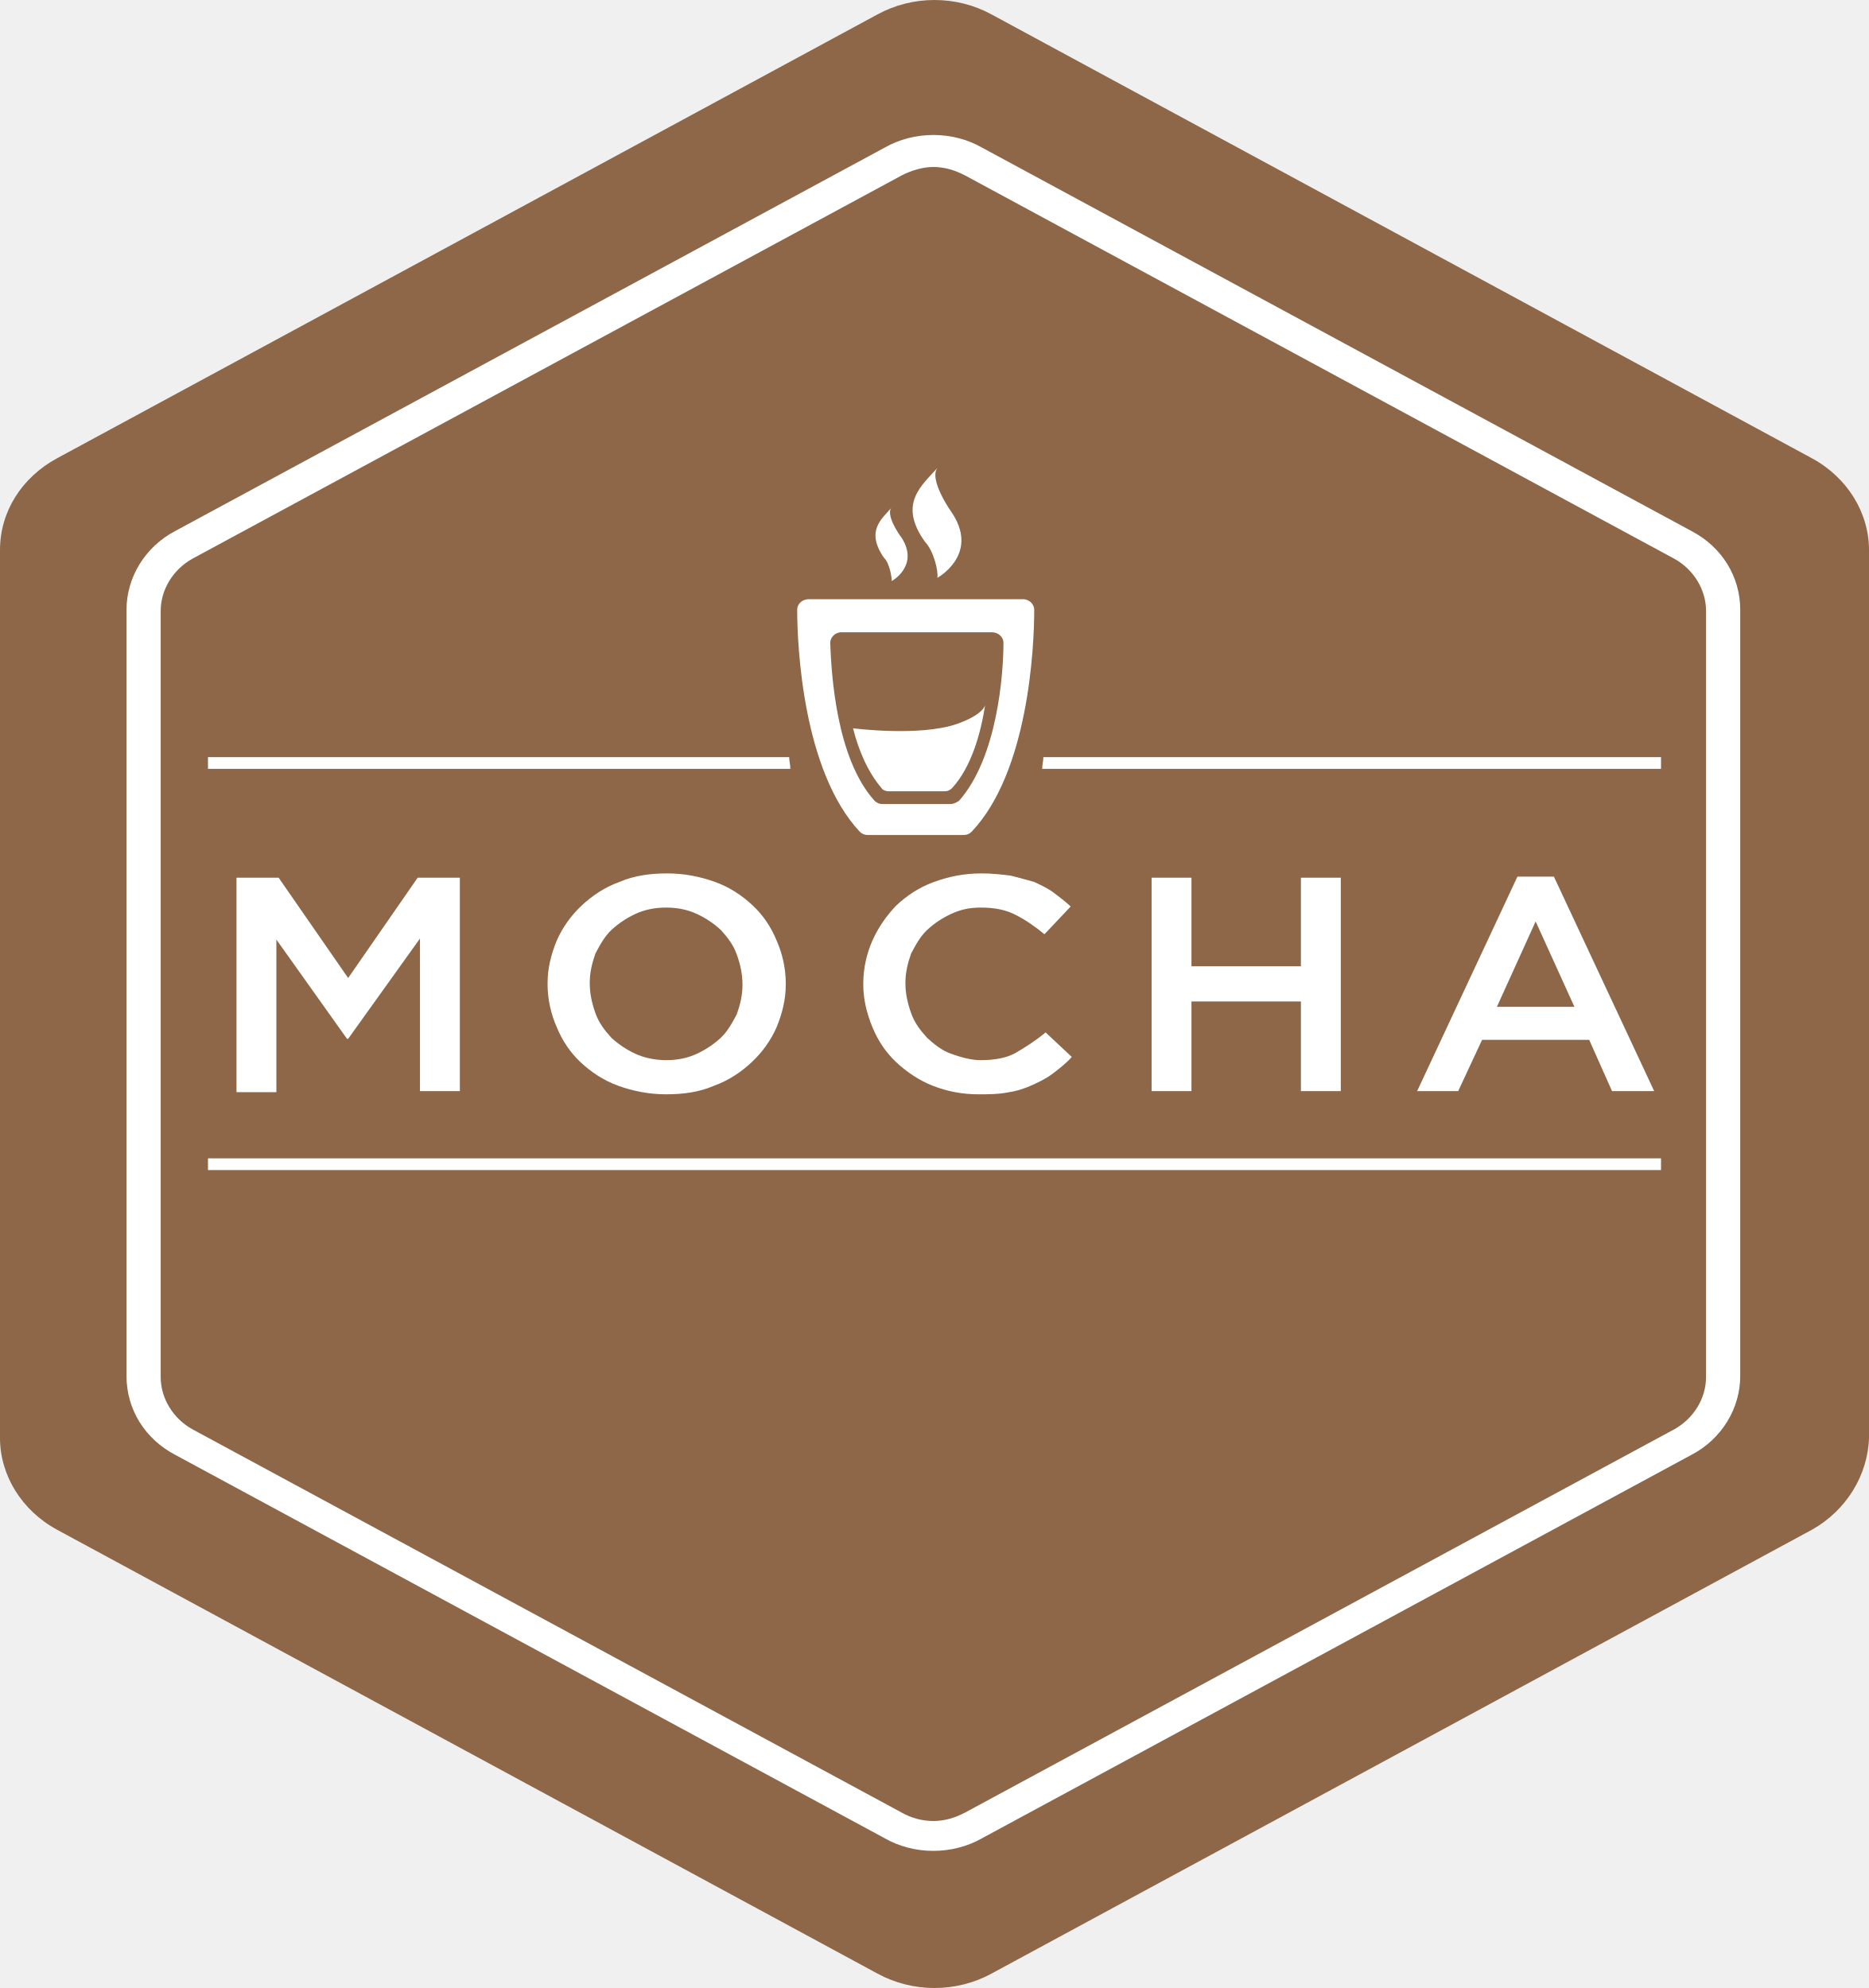
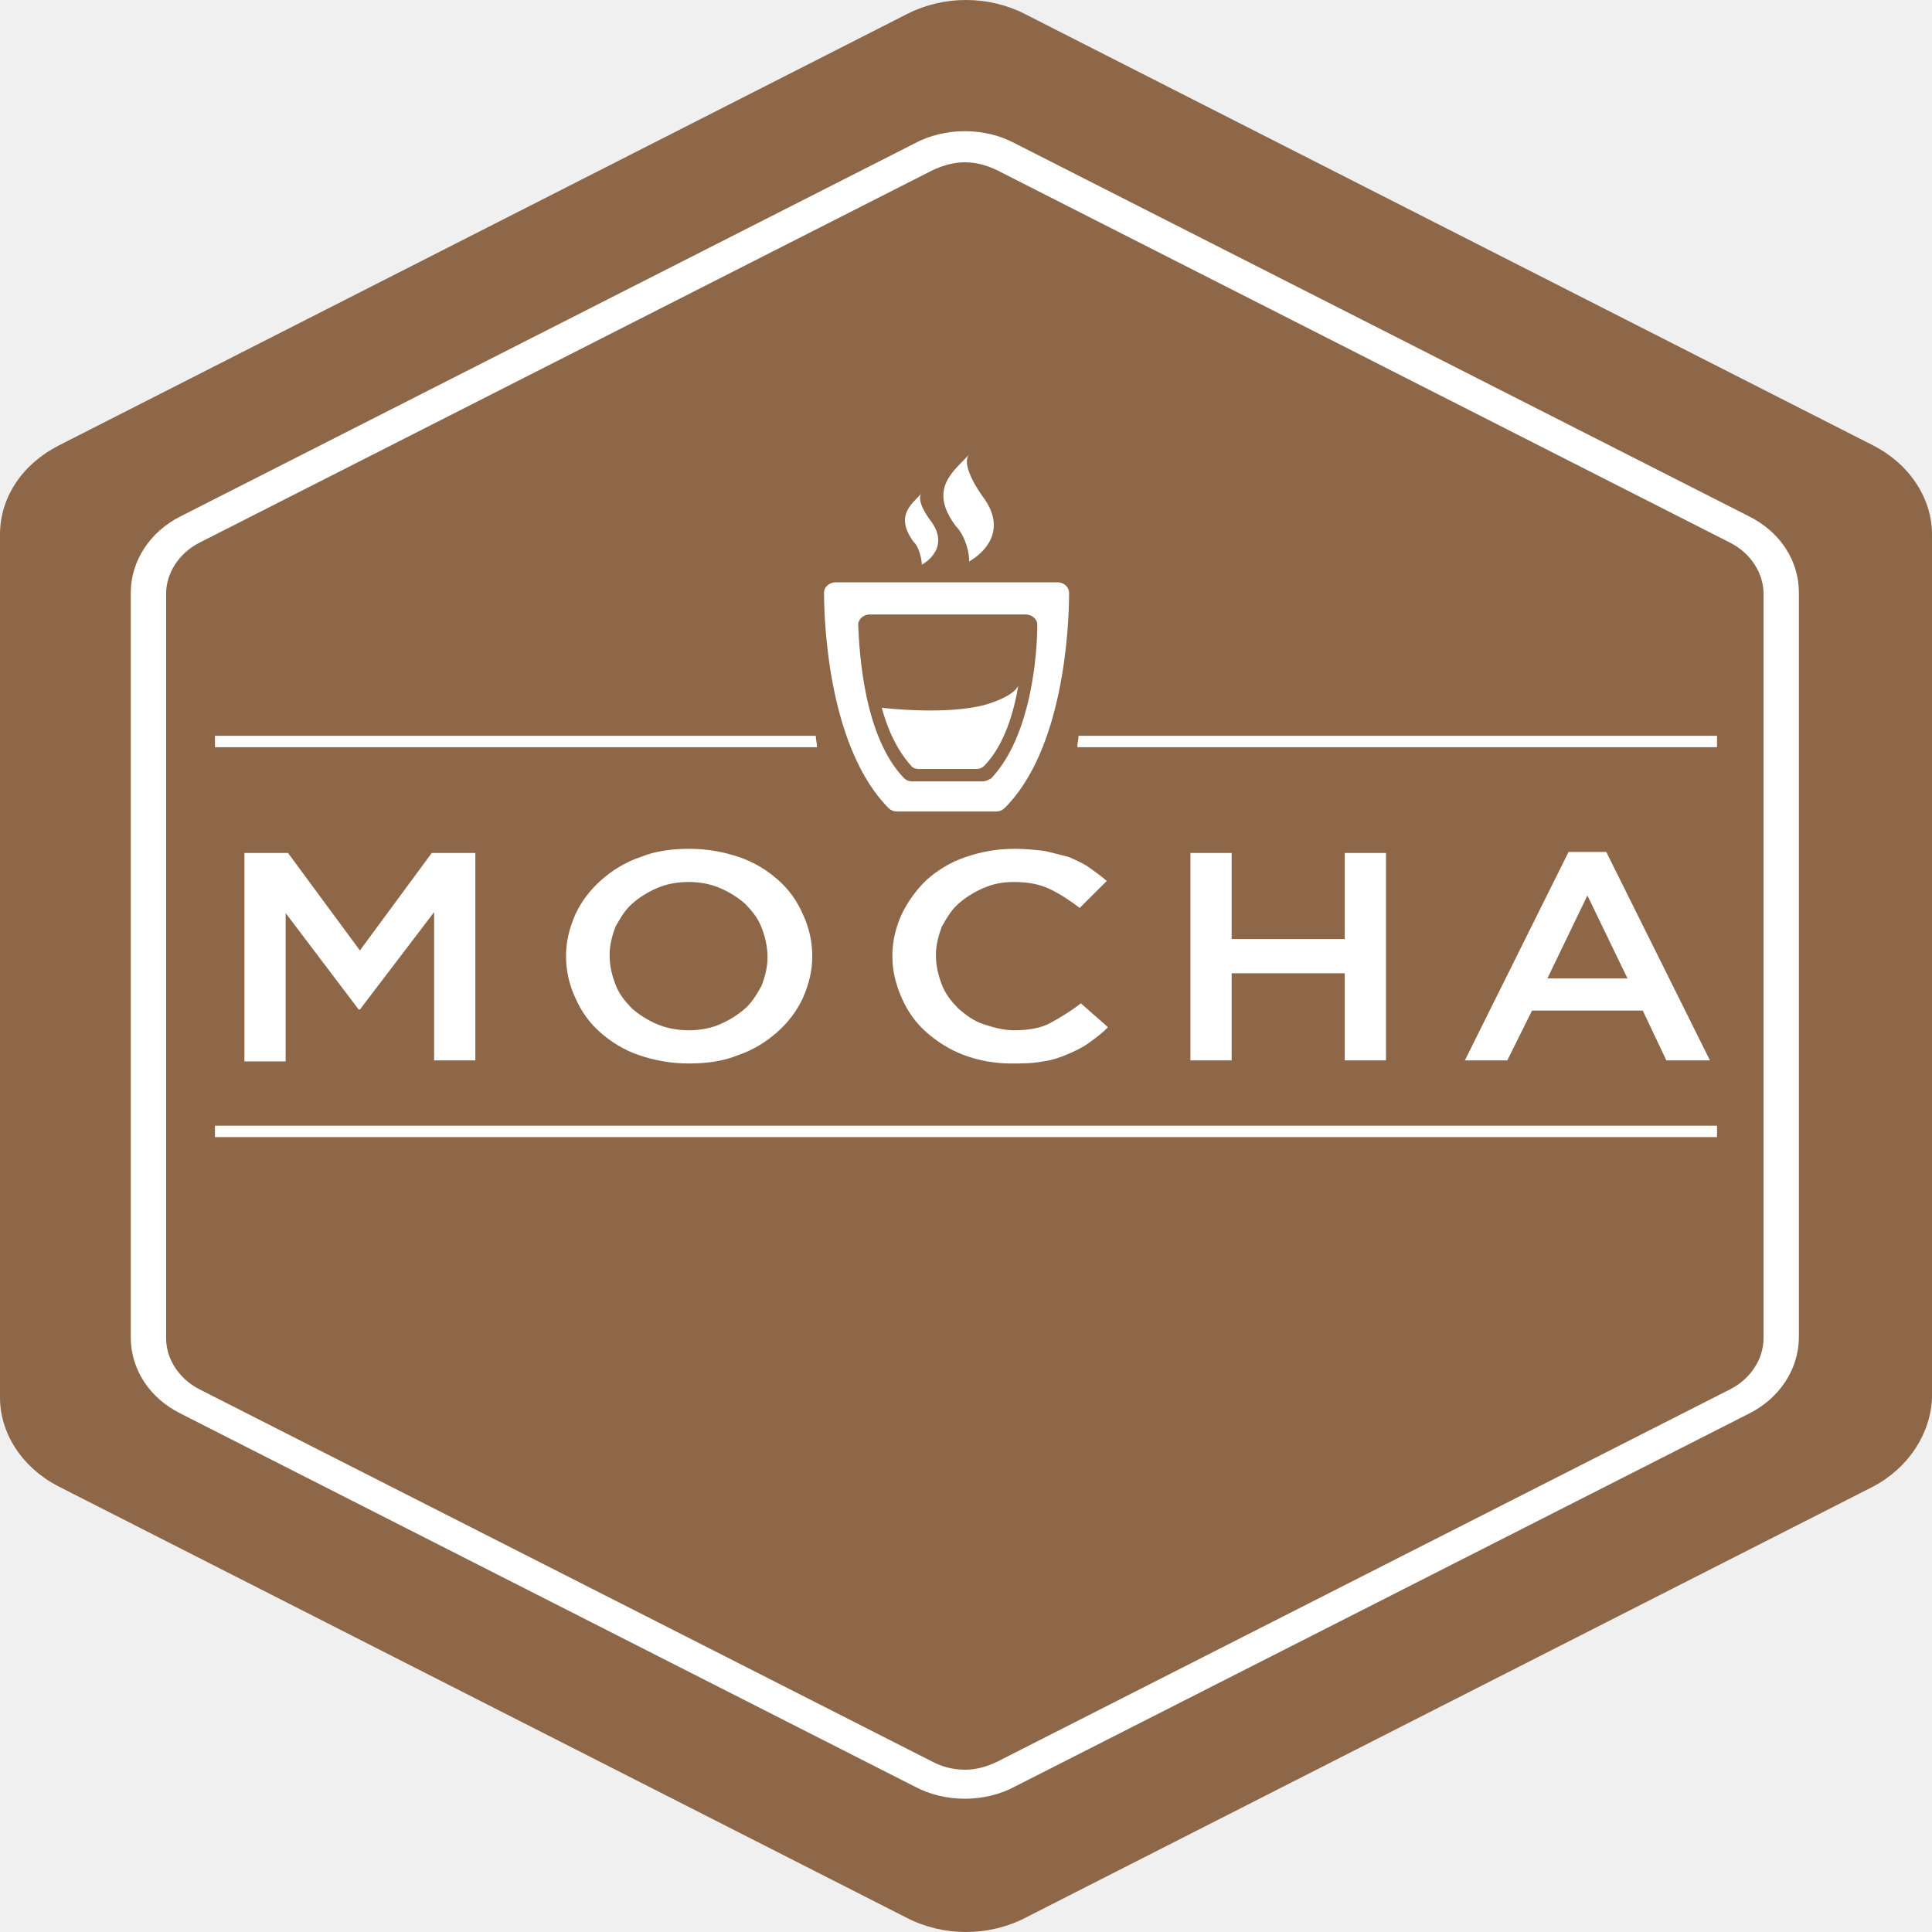
- <svg xmlns="http://www.w3.org/2000/svg" width="47" height="50" viewBox="0 0 47 50" fill="none">
-   <path d="M45.567 38.473L24.933 49.638C24.498 49.875 24.003 50 23.5 50C22.997 50 22.502 49.875 22.067 49.638L1.433 38.473C0.545 37.99 0 37.104 0 36.165V13.835C0 12.869 0.545 12.01 1.433 11.527L22.067 0.362C22.502 0.125 22.997 0 23.5 0C24.003 0 24.498 0.125 24.933 0.362L45.567 11.527C46.456 12.01 47 12.896 47 13.835V36.165C46.971 37.104 46.427 37.99 45.567 38.473Z" fill="#8D6748" />
-   <path d="M23.471 3.395C23.042 3.395 22.612 3.502 22.239 3.717L4.413 13.352C3.64 13.755 3.181 14.533 3.181 15.338V34.608C3.181 35.44 3.64 36.192 4.413 36.594L22.239 46.229C22.612 46.444 23.041 46.551 23.471 46.551C23.901 46.551 24.331 46.444 24.704 46.229L42.529 36.594C43.303 36.192 43.762 35.413 43.762 34.608V15.338C43.762 14.506 43.303 13.755 42.529 13.352L24.704 3.717C24.331 3.502 23.901 3.395 23.471 3.395ZM23.471 4.2C23.758 4.2 24.016 4.281 24.274 4.415L42.099 14.05C42.587 14.318 42.902 14.828 42.902 15.365V34.635C42.902 35.172 42.587 35.682 42.099 35.95L24.274 45.585C24.016 45.719 23.758 45.8 23.471 45.8C23.188 45.799 22.91 45.724 22.669 45.585L4.843 35.95C4.356 35.682 4.041 35.172 4.041 34.635V15.365C4.041 14.828 4.356 14.319 4.843 14.05L22.669 4.415C22.927 4.281 23.213 4.2 23.471 4.2L23.471 4.2ZM21.823 21.001H24.231C24.317 21.001 24.374 20.974 24.431 20.921C25.864 19.418 26.008 16.277 26.008 15.338C26.008 15.204 25.893 15.07 25.721 15.07H20.333C20.19 15.07 20.047 15.177 20.047 15.338C20.047 16.251 20.19 19.391 21.623 20.921C21.68 20.974 21.738 21.001 21.823 21.001ZM21.164 15.902H24.947C25.09 15.902 25.234 16.009 25.234 16.17C25.234 16.922 25.09 19.042 24.116 20.142C24.03 20.196 23.973 20.223 23.887 20.223H22.196C22.11 20.223 22.053 20.196 21.995 20.142C21.021 19.069 20.906 16.922 20.878 16.17C20.878 16.036 20.992 15.902 21.164 15.902ZM23.572 14.533C23.572 14.533 24.603 13.97 23.973 12.95C23.6 12.413 23.428 11.957 23.572 11.769C23.199 12.198 22.569 12.654 23.256 13.621C23.486 13.862 23.6 14.372 23.572 14.533ZM22.425 14.614C22.425 14.614 23.113 14.238 22.683 13.54C22.425 13.191 22.311 12.869 22.425 12.762C22.167 13.057 21.766 13.352 22.225 14.023C22.368 14.157 22.425 14.506 22.425 14.614ZM22.339 19.901H23.772C23.83 19.901 23.887 19.874 23.944 19.82C24.431 19.284 24.661 18.452 24.775 17.727C24.775 17.727 24.747 17.968 24.059 18.21C23.113 18.532 21.451 18.317 21.451 18.317C21.594 18.881 21.824 19.418 22.167 19.82C22.196 19.874 22.282 19.901 22.339 19.901ZM11.564 27.442V22.075H10.503L8.755 24.598L7.007 22.075H5.947V27.469H6.95V23.631L8.726 26.127H8.755L10.561 23.605V27.442H11.564ZM17.983 22.182C17.611 22.048 17.209 21.967 16.78 21.967C16.35 21.967 15.949 22.021 15.576 22.182C15.203 22.316 14.888 22.531 14.63 22.773C14.359 23.026 14.145 23.327 14 23.658C13.857 24.007 13.77 24.356 13.77 24.732V24.759C13.77 25.134 13.857 25.51 14 25.832C14.143 26.181 14.344 26.476 14.602 26.718C14.86 26.959 15.175 27.174 15.547 27.308C15.92 27.442 16.321 27.523 16.751 27.523C17.181 27.523 17.582 27.469 17.955 27.308C18.327 27.174 18.642 26.959 18.9 26.718C19.171 26.465 19.386 26.164 19.531 25.832C19.674 25.483 19.76 25.134 19.76 24.759V24.732C19.76 24.356 19.674 23.98 19.531 23.658C19.387 23.309 19.187 23.014 18.929 22.773C18.671 22.531 18.356 22.316 17.983 22.182ZM18.671 24.785C18.671 25.027 18.614 25.268 18.528 25.51C18.413 25.725 18.299 25.939 18.127 26.1C17.951 26.264 17.747 26.4 17.525 26.503C17.295 26.61 17.038 26.664 16.751 26.664C16.493 26.664 16.207 26.61 15.977 26.503C15.755 26.4 15.552 26.264 15.375 26.101C15.203 25.913 15.06 25.725 14.974 25.483C14.888 25.242 14.831 25 14.831 24.732V24.705C14.831 24.463 14.888 24.222 14.974 23.98C15.089 23.765 15.203 23.551 15.375 23.39C15.552 23.226 15.755 23.09 15.977 22.987C16.207 22.88 16.464 22.826 16.751 22.826C17.037 22.826 17.296 22.88 17.525 22.987C17.747 23.09 17.951 23.226 18.127 23.39C18.299 23.578 18.442 23.765 18.528 24.007C18.614 24.248 18.671 24.49 18.671 24.759V24.785H18.671ZM22.913 23.98C23.027 23.765 23.142 23.551 23.314 23.39C23.49 23.226 23.693 23.09 23.916 22.987C24.145 22.88 24.374 22.826 24.661 22.826C25.005 22.826 25.291 22.88 25.549 23.014C25.807 23.148 26.036 23.309 26.265 23.497L26.925 22.799C26.781 22.665 26.638 22.558 26.495 22.45C26.352 22.343 26.18 22.262 26.008 22.182C25.807 22.128 25.635 22.075 25.406 22.021C25.177 21.994 24.947 21.967 24.689 21.967C24.231 21.967 23.858 22.048 23.486 22.182C23.113 22.316 22.798 22.531 22.54 22.773C22.287 23.034 22.084 23.333 21.938 23.658C21.788 23.999 21.71 24.363 21.709 24.732V24.759C21.709 25.134 21.795 25.483 21.938 25.832C22.081 26.181 22.282 26.476 22.54 26.718C22.798 26.959 23.113 27.174 23.457 27.308C23.82 27.451 24.21 27.524 24.603 27.523C24.861 27.523 25.119 27.523 25.377 27.469C25.578 27.442 25.807 27.362 25.979 27.281C26.151 27.201 26.323 27.12 26.495 26.986C26.667 26.852 26.81 26.744 26.953 26.583L26.294 25.966C26.036 26.181 25.778 26.342 25.549 26.476C25.32 26.61 25.005 26.664 24.661 26.664C24.403 26.664 24.145 26.583 23.916 26.503C23.686 26.422 23.486 26.261 23.314 26.101C23.142 25.913 22.998 25.725 22.913 25.483C22.827 25.242 22.769 25 22.769 24.732V24.705C22.769 24.463 22.827 24.222 22.913 23.98ZM28.959 22.075V27.442H29.962V25.188H32.714V27.442H33.717V22.075H32.714V24.302H29.962V22.075H28.959V22.075ZM39.964 26.154L40.538 27.442H41.598L39.076 22.048H38.159L35.637 27.442H36.669L37.27 26.154L39.964 26.154ZM38.617 23.175L39.592 25.322H37.643L38.617 23.175ZM5.23 29.428H41.77V29.133H5.23V29.428ZM26.237 19.042C26.237 19.149 26.208 19.23 26.208 19.337H41.77V19.042H26.237H26.237ZM19.846 19.042H5.23V19.337H19.875C19.875 19.23 19.846 19.149 19.846 19.042Z" fill="white" />
+ <svg xmlns="http://www.w3.org/2000/svg" width="50" height="50" viewBox="0 0 50 50" fill="none">
+   <path d="M48.476 38.473L26.524 49.638C26.062 49.875 25.536 50 25 50C24.464 50 23.938 49.875 23.476 49.638L1.524 38.473C0.579 37.99 0 37.104 0 36.165V13.835C0 12.869 0.579 12.01 1.524 11.527L23.476 0.362C23.938 0.125 24.464 0 25 0C25.536 0 26.062 0.125 26.524 0.362L48.476 11.527C49.421 12.01 50 12.896 50 13.835V36.165C49.969 37.104 49.39 37.99 48.476 38.473Z" fill="#8D6748" />
+   <path d="M24.97 3.395C24.512 3.395 24.055 3.502 23.659 3.717L4.695 13.352C3.872 13.755 3.384 14.533 3.384 15.338V34.608C3.384 35.44 3.872 36.192 4.695 36.594L23.659 46.229C24.055 46.444 24.512 46.551 24.97 46.551C25.427 46.551 25.884 46.444 26.28 46.229L45.244 36.594C46.067 36.192 46.555 35.413 46.555 34.608V15.338C46.555 14.506 46.067 13.755 45.244 13.352L26.28 3.717C25.884 3.502 25.427 3.395 24.97 3.395ZM24.97 4.2C25.274 4.2 25.549 4.281 25.823 4.415L44.786 14.05C45.305 14.318 45.64 14.828 45.64 15.365V34.635C45.64 35.172 45.305 35.682 44.786 35.95L25.823 45.585C25.549 45.719 25.274 45.8 24.97 45.8C24.668 45.799 24.372 45.724 24.116 45.585L5.152 35.95C4.634 35.682 4.299 35.172 4.299 34.635V15.365C4.299 14.828 4.634 14.319 5.152 14.05L24.116 4.415C24.39 4.281 24.695 4.2 24.969 4.2L24.97 4.2ZM23.216 21.001H25.777C25.869 21.001 25.93 20.974 25.991 20.921C27.515 19.418 27.668 16.277 27.668 15.338C27.668 15.204 27.546 15.07 27.363 15.07H21.631C21.479 15.07 21.326 15.177 21.326 15.338C21.326 16.251 21.479 19.391 23.003 20.921C23.064 20.974 23.125 21.001 23.216 21.001ZM22.515 15.902H26.54C26.692 15.902 26.845 16.009 26.845 16.17C26.845 16.922 26.692 19.042 25.655 20.142C25.564 20.196 25.503 20.223 25.412 20.223H23.613C23.521 20.223 23.46 20.196 23.399 20.142C22.363 19.069 22.241 16.922 22.21 16.17C22.21 16.036 22.332 15.902 22.515 15.902ZM25.076 14.533C25.076 14.533 26.174 13.97 25.503 12.95C25.107 12.413 24.924 11.957 25.076 11.769C24.68 12.198 24.009 12.654 24.741 13.621C24.985 13.862 25.107 14.372 25.076 14.533ZM23.857 14.614C23.857 14.614 24.588 14.238 24.131 13.54C23.857 13.191 23.735 12.869 23.857 12.762C23.582 13.057 23.155 13.352 23.643 14.023C23.796 14.157 23.857 14.506 23.857 14.614ZM23.765 19.901H25.29C25.351 19.901 25.412 19.874 25.472 19.82C25.991 19.284 26.235 18.452 26.357 17.727C26.357 17.727 26.326 17.968 25.595 18.21C24.589 18.532 22.82 18.317 22.82 18.317C22.972 18.881 23.217 19.418 23.582 19.82C23.613 19.874 23.704 19.901 23.765 19.901ZM12.302 27.442V22.075H11.174L9.314 24.598L7.454 22.075H6.326V27.469H7.393V23.631L9.283 26.127H9.314L11.235 23.605V27.442H12.302ZM19.131 22.182C18.735 22.048 18.308 21.967 17.851 21.967C17.393 21.967 16.967 22.021 16.57 22.182C16.174 22.316 15.838 22.531 15.564 22.773C15.276 23.026 15.048 23.327 14.893 23.658C14.741 24.007 14.649 24.356 14.649 24.732V24.759C14.649 25.134 14.741 25.51 14.893 25.832C15.046 26.181 15.259 26.476 15.534 26.718C15.808 26.959 16.143 27.174 16.539 27.308C16.936 27.442 17.363 27.523 17.82 27.523C18.277 27.523 18.704 27.469 19.101 27.308C19.497 27.174 19.832 26.959 20.107 26.718C20.395 26.465 20.623 26.164 20.777 25.832C20.93 25.483 21.021 25.134 21.021 24.759V24.732C21.021 24.356 20.93 23.98 20.777 23.658C20.625 23.309 20.412 23.014 20.137 22.773C19.863 22.531 19.527 22.316 19.131 22.182ZM19.863 24.785C19.863 25.027 19.802 25.268 19.71 25.51C19.588 25.725 19.467 25.939 19.284 26.1C19.096 26.264 18.88 26.4 18.643 26.503C18.399 26.61 18.125 26.664 17.82 26.664C17.546 26.664 17.241 26.61 16.997 26.503C16.76 26.4 16.544 26.264 16.357 26.101C16.174 25.913 16.021 25.725 15.93 25.483C15.838 25.242 15.777 25 15.777 24.732V24.705C15.777 24.463 15.838 24.222 15.93 23.98C16.052 23.765 16.174 23.551 16.357 23.39C16.544 23.226 16.76 23.09 16.997 22.987C17.241 22.88 17.515 22.826 17.82 22.826C18.125 22.826 18.399 22.88 18.643 22.987C18.88 23.09 19.096 23.226 19.284 23.39C19.467 23.578 19.619 23.765 19.71 24.007C19.802 24.248 19.863 24.49 19.863 24.759V24.785H19.863ZM24.375 23.98C24.497 23.765 24.619 23.551 24.802 23.39C24.989 23.226 25.205 23.09 25.442 22.987C25.686 22.88 25.93 22.826 26.235 22.826C26.601 22.826 26.905 22.88 27.18 23.014C27.454 23.148 27.698 23.309 27.942 23.497L28.643 22.799C28.491 22.665 28.338 22.558 28.186 22.45C28.034 22.343 27.851 22.262 27.668 22.182C27.454 22.128 27.271 22.075 27.027 22.021C26.784 21.994 26.54 21.967 26.265 21.967C25.777 21.967 25.381 22.048 24.985 22.182C24.588 22.316 24.253 22.531 23.979 22.773C23.71 23.034 23.493 23.333 23.338 23.658C23.179 23.999 23.096 24.363 23.095 24.732V24.759C23.095 25.134 23.186 25.483 23.338 25.832C23.491 26.181 23.704 26.476 23.979 26.718C24.253 26.959 24.588 27.174 24.954 27.308C25.34 27.451 25.755 27.524 26.174 27.523C26.448 27.523 26.722 27.523 26.997 27.469C27.21 27.442 27.454 27.362 27.637 27.281C27.82 27.201 28.003 27.12 28.186 26.986C28.369 26.852 28.521 26.744 28.674 26.583L27.973 25.966C27.698 26.181 27.424 26.342 27.18 26.476C26.936 26.61 26.601 26.664 26.235 26.664C25.96 26.664 25.686 26.583 25.442 26.503C25.198 26.422 24.985 26.261 24.802 26.101C24.619 25.913 24.466 25.725 24.375 25.483C24.284 25.242 24.222 25 24.222 24.732V24.705C24.222 24.463 24.284 24.222 24.375 23.98ZM30.808 22.075V27.442H31.875V25.188H34.802V27.442H35.869V22.075H34.802V24.302H31.875V22.075H30.808V22.075ZM42.515 26.154L43.125 27.442H44.253L41.57 22.048H40.594L37.911 27.442H39.009L39.649 26.154L42.515 26.154ZM41.082 23.175L42.119 25.322H40.046L41.082 23.175ZM5.564 29.428H44.436V29.133H5.564V29.428ZM27.912 19.042C27.912 19.149 27.881 19.23 27.881 19.337H44.436V19.042H27.912H27.912ZM21.113 19.042H5.564V19.337H21.143C21.143 19.23 21.113 19.149 21.113 19.042Z" fill="white" />
</svg>
